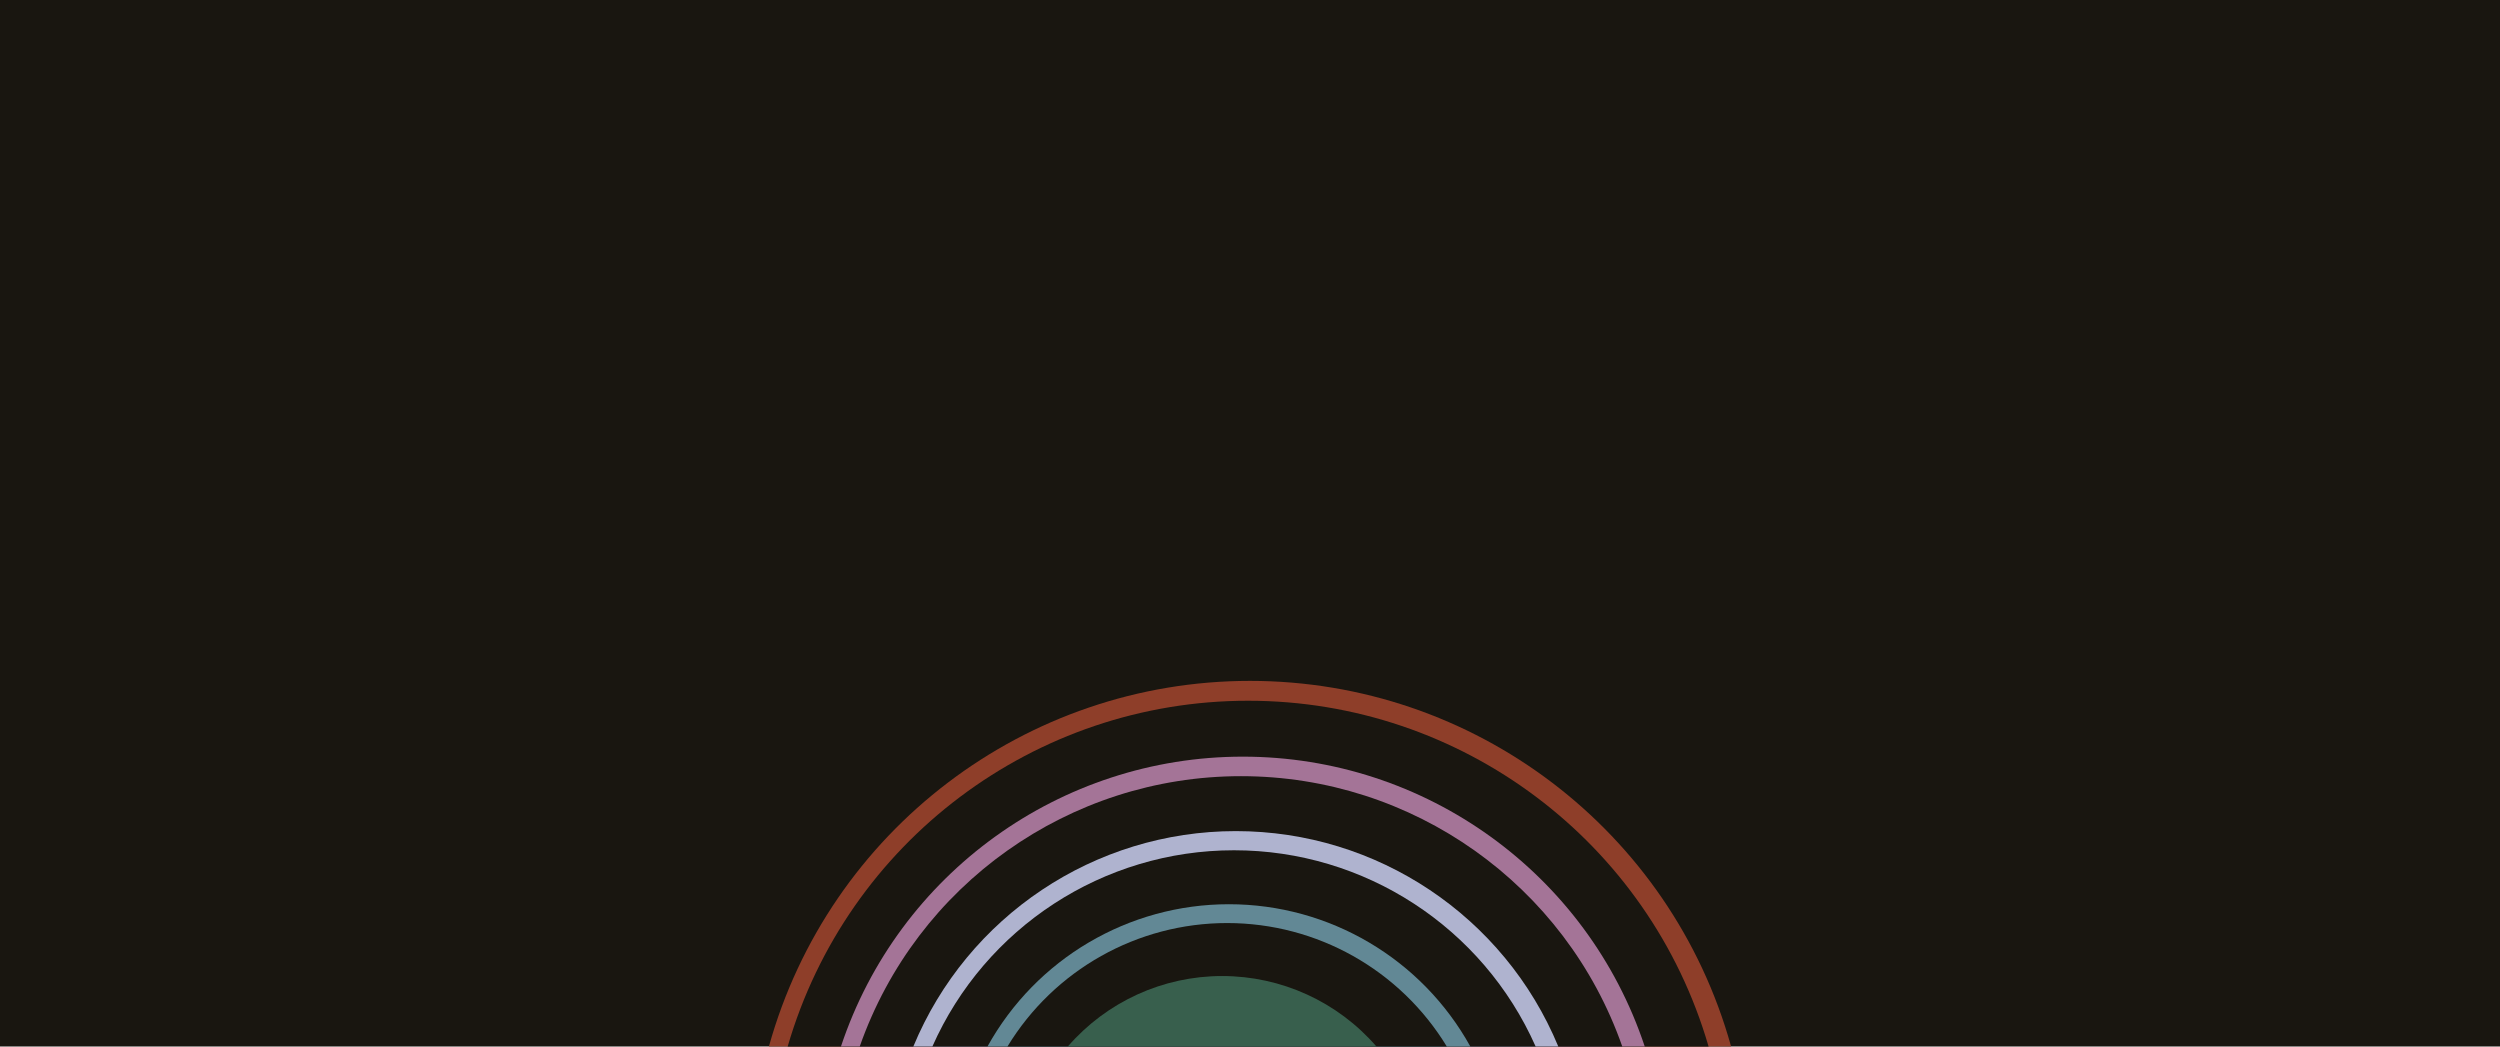
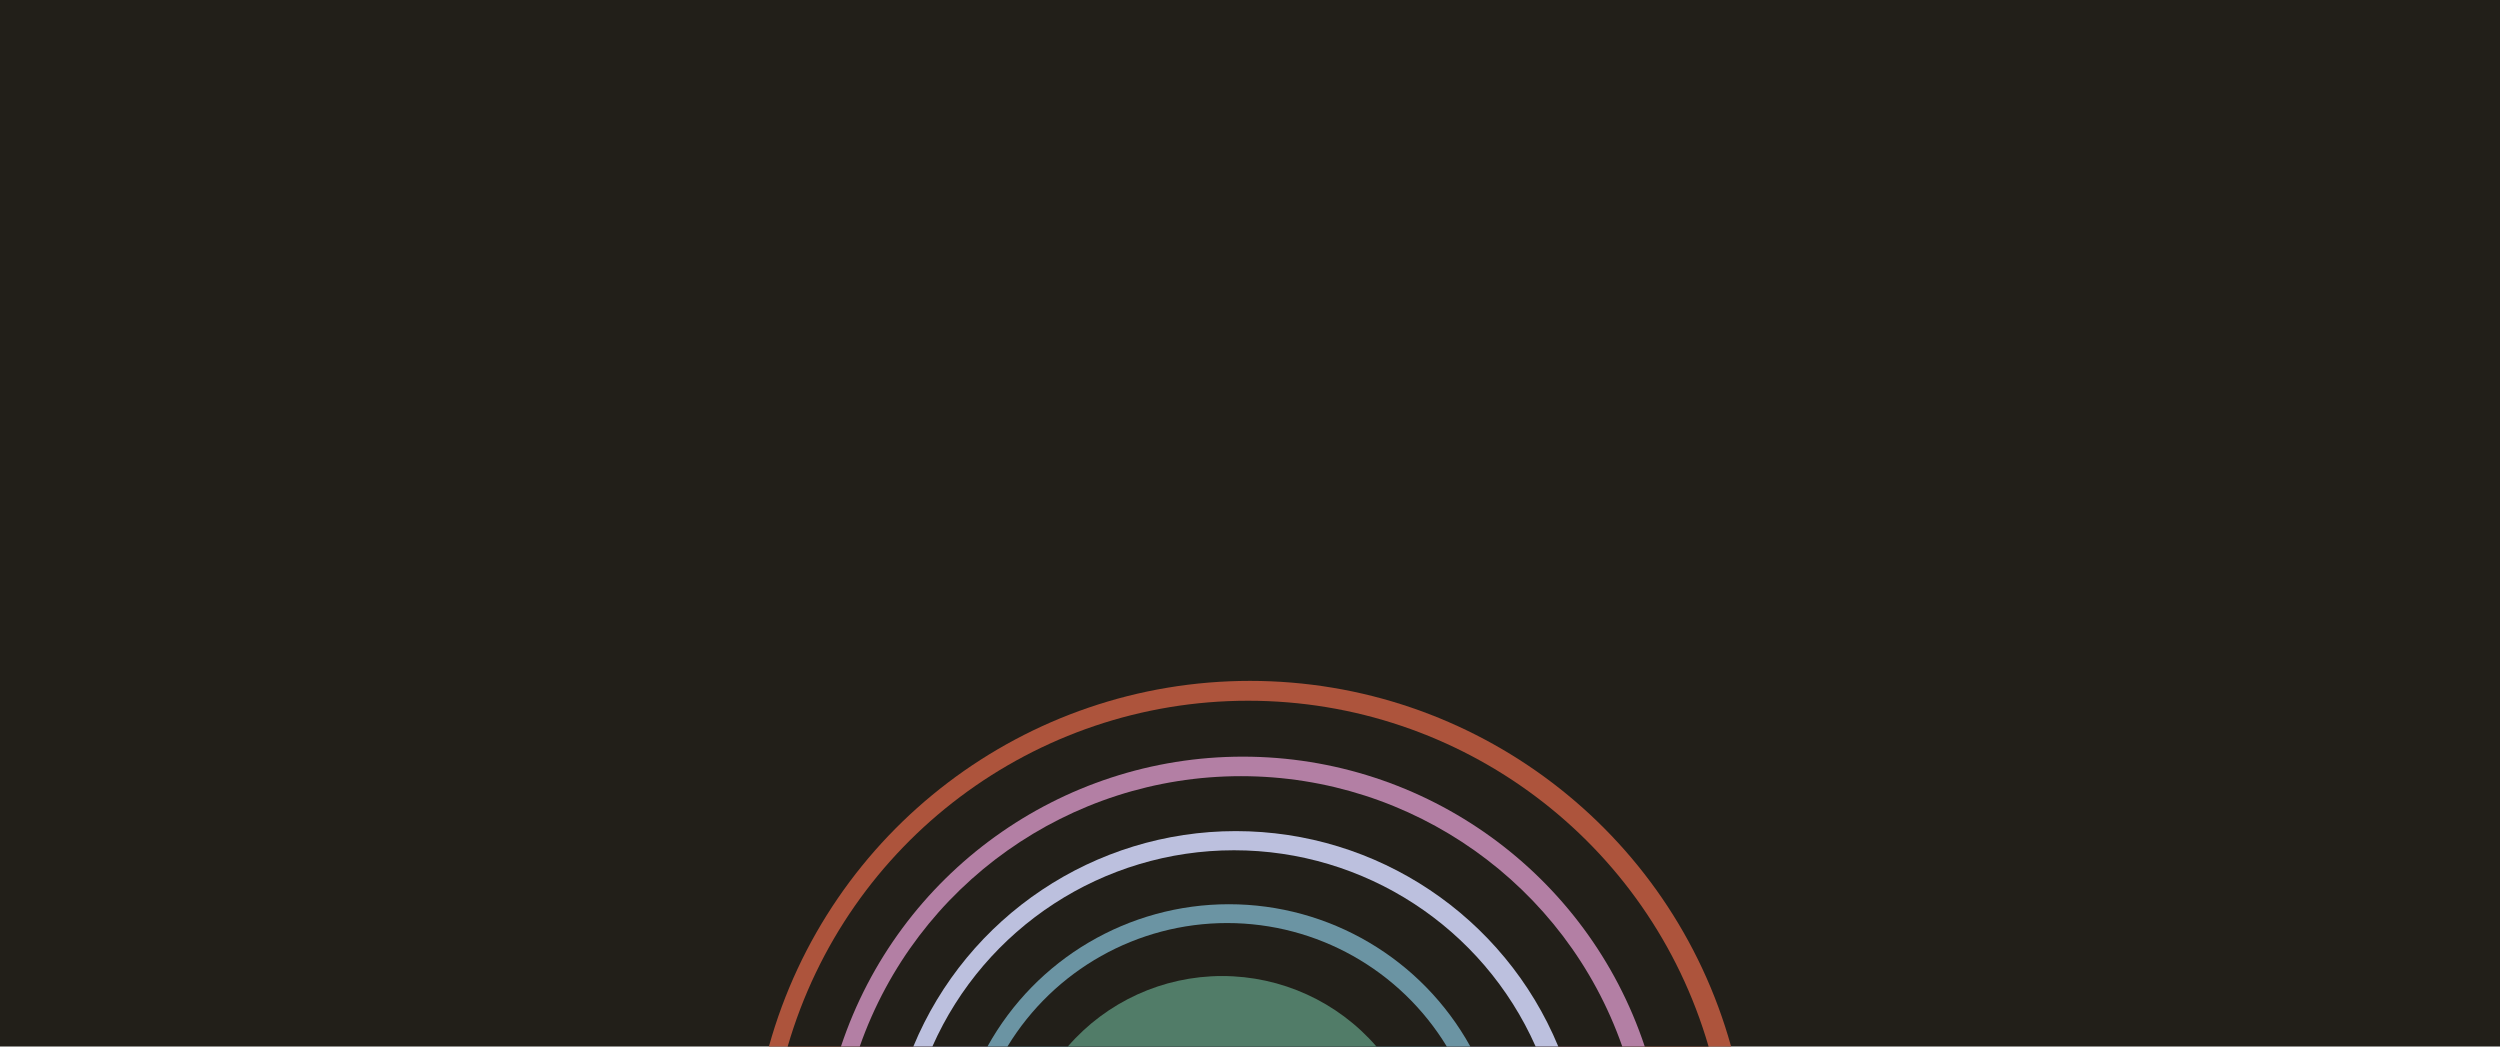
<svg xmlns="http://www.w3.org/2000/svg" width="3440" height="1440" viewBox="0 0 3440 1440">
-   <rect width="3440" height="1440" fill="#191610" />
-   <path d="M1058.01 1440A687.07 687.07 0 0 1 1720 936.89A687.07 687.07 0 0 1 2381.99 1440Z" fill="#8e3e29" />
-   <path d="M1083.84 1440A659.75 659.75 0 0 1 1717.42 964.21A659.75 659.75 0 0 1 2351 1440Z" fill="#191610" />
-   <path d="M1157.14 1440A582.81 582.81 0 0 1 1710.15 1041.15A582.81 582.81 0 0 1 2263.17 1440Z" fill="#a47497" />
-   <path d="M1182.98 1440A555.96 555.96 0 0 1 1707.62 1068A555.96 555.96 0 0 1 2232.26 1440Z" fill="#191610" />
-   <path d="M1256.74 1440A480.36 480.36 0 0 1 1700.48 1143.6A480.36 480.36 0 0 1 2144.22 1440Z" fill="#afb3cf" />
-   <path d="M1282.94 1440A453.99 453.99 0 0 1 1697.99 1169.97A453.99 453.99 0 0 1 2113.04 1440Z" fill="#191610" />
-   <path d="M1358.77 1440A379.74 379.74 0 0 1 1690.98 1244.22A379.74 379.74 0 0 1 2023.19 1440Z" fill="#628895" />
-   <path d="M1386.27 1440A353.85 353.85 0 0 1 1688.54 1270.11A353.85 353.85 0 0 1 1990.81 1440Z" fill="#191610" />
-   <path d="M1469.32 1440A280.94 280.94 0 0 1 1681.65 1343.02A280.94 280.94 0 0 1 1893.99 1440Z" fill="#385f4d" />
+   <rect width="3440" height="1440" fill="#221f19" />
+   <path d="M1058.01 1440A687.07 687.07 0 0 1 1720 936.89A687.07 687.07 0 0 1 2381.99 1440Z" fill="#ad543c" />
+   <path d="M1083.84 1440A659.75 659.75 0 0 1 1717.42 964.21A659.75 659.75 0 0 1 2351 1440Z" fill="#221f19" />
+   <path d="M1157.14 1440A582.81 582.81 0 0 1 1710.15 1041.15A582.81 582.81 0 0 1 2263.17 1440Z" fill="#b37fa4" />
+   <path d="M1182.98 1440A555.96 555.96 0 0 1 1707.62 1068A555.96 555.96 0 0 1 2232.26 1440Z" fill="#221f19" />
+   <path d="M1256.74 1440A480.36 480.36 0 0 1 1700.48 1143.6A480.36 480.36 0 0 1 2144.22 1440Z" fill="#bcc0de" />
+   <path d="M1282.94 1440A453.99 453.99 0 0 1 1697.99 1169.97A453.99 453.99 0 0 1 2113.04 1440Z" fill="#221f19" />
+   <path d="M1358.77 1440A379.74 379.74 0 0 1 1690.98 1244.22A379.74 379.74 0 0 1 2023.19 1440Z" fill="#6b94a3" />
+   <path d="M1386.27 1440A353.85 353.85 0 0 1 1688.54 1270.11A353.85 353.85 0 0 1 1990.81 1440Z" fill="#221f19" />
+   <path d="M1469.32 1440A280.94 280.94 0 0 1 1681.65 1343.02A280.94 280.94 0 0 1 1893.99 1440Z" fill="#517c68" />
</svg>
